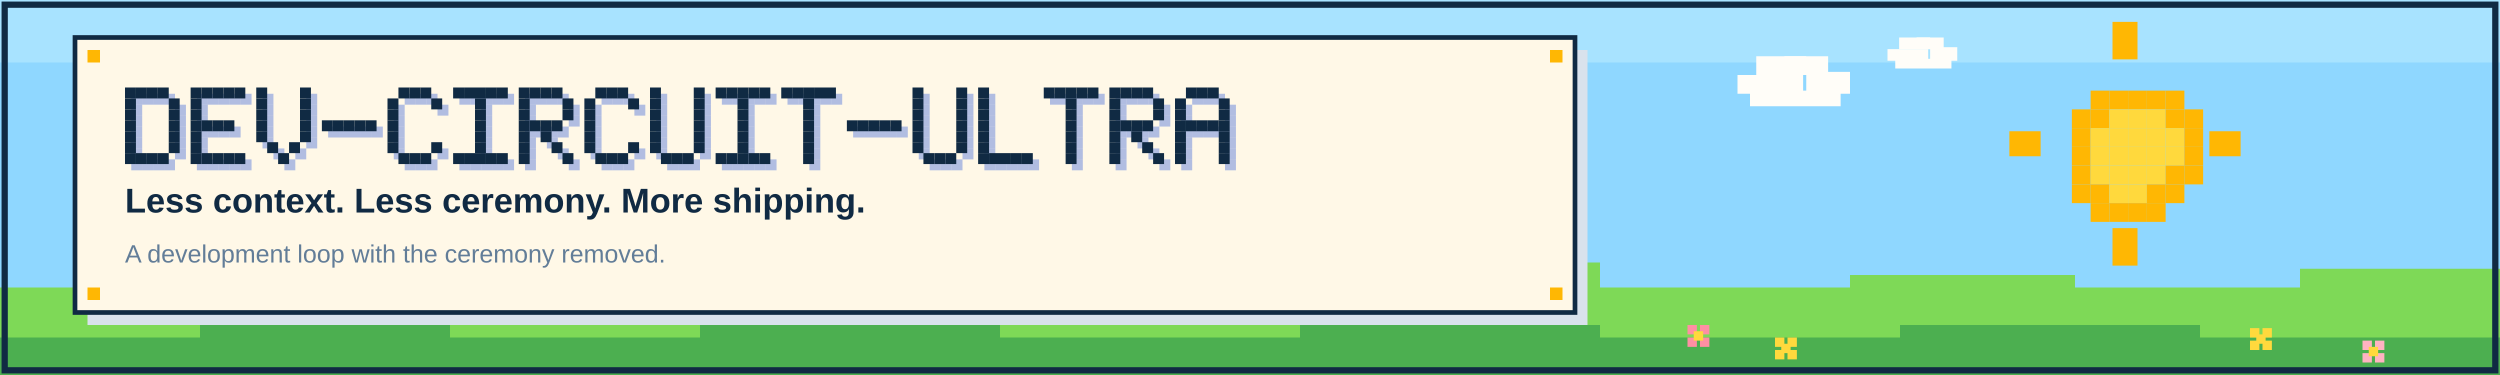
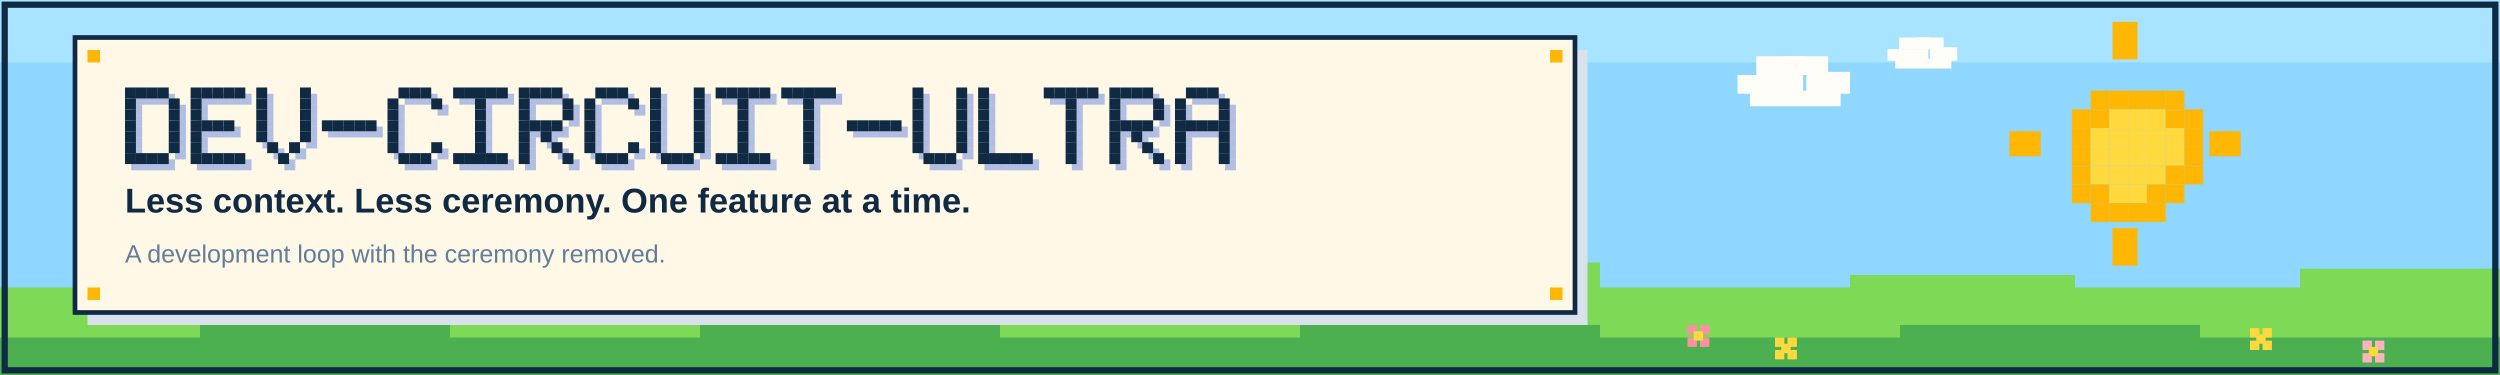
- <svg xmlns="http://www.w3.org/2000/svg" width="1600" height="240" viewBox="0 0 1600 240" role="img" aria-label="Dev-circuit-ultra — Less context. Less ceremony. More shipping.">
+ <svg xmlns="http://www.w3.org/2000/svg" width="1600" height="240" viewBox="0 0 1600 240" role="img" aria-label="Dev-circuit-ultra — Less context. Less ceremony. One feature at a time.">
  <rect x="0" y="0" width="1600" height="240" fill="#8fd7ff" />
  <rect x="0" y="0" width="1600" height="40" fill="#a8e3ff" />
  <path d="M0 184 L96 184 L96 176 L192 176 L192 184 L304 184 L304 168 L416 168 L416 184 L560 184 L560 176 L704 176 L704 184 L880 184 L880 168 L1024 168 L1024 184 L1184 184 L1184 176 L1328 176 L1328 184 L1472 184 L1472 172 L1600 172 L1600 240 L0 240 Z" fill="#7ed957" />
  <path d="M0 216 L128 216 L128 208 L288 208 L288 216 L448 216 L448 208 L640 208 L640 216 L832 216 L832 208 L1024 208 L1024 216 L1216 216 L1216 208 L1408 208 L1408 216 L1600 216 L1600 240 L0 240 Z" fill="#4caf50" />
  <rect x="1286" y="84" width="20" height="16" fill="#ffb703" />
  <rect x="1414" y="84" width="20" height="16" fill="#ffb703" />
  <rect x="1352" y="14" width="16" height="24" fill="#ffb703" />
  <rect x="1352" y="146" width="16" height="24" fill="#ffb703" />
  <rect x="1338" y="58" width="12" height="12" fill="#ffb703" />
  <rect x="1350" y="58" width="12" height="12" fill="#ffb703" />
  <rect x="1362" y="58" width="12" height="12" fill="#ffb703" />
  <rect x="1374" y="58" width="12" height="12" fill="#ffb703" />
  <rect x="1386" y="58" width="12" height="12" fill="#ffb703" />
  <rect x="1326" y="70" width="12" height="12" fill="#ffb703" />
  <rect x="1338" y="70" width="12" height="12" fill="#ffb703" />
  <rect x="1350" y="70" width="12" height="12" fill="#ffd93d" />
  <rect x="1362" y="70" width="12" height="12" fill="#ffd93d" />
  <rect x="1374" y="70" width="12" height="12" fill="#ffd93d" />
  <rect x="1386" y="70" width="12" height="12" fill="#ffb703" />
  <rect x="1398" y="70" width="12" height="12" fill="#ffb703" />
  <rect x="1326" y="82" width="12" height="12" fill="#ffb703" />
  <rect x="1338" y="82" width="12" height="12" fill="#ffd93d" />
  <rect x="1350" y="82" width="12" height="12" fill="#ffd93d" />
  <rect x="1362" y="82" width="12" height="12" fill="#ffd93d" />
  <rect x="1374" y="82" width="12" height="12" fill="#ffd93d" />
  <rect x="1386" y="82" width="12" height="12" fill="#ffd93d" />
  <rect x="1398" y="82" width="12" height="12" fill="#ffb703" />
  <rect x="1326" y="94" width="12" height="12" fill="#ffb703" />
  <rect x="1338" y="94" width="12" height="12" fill="#ffd93d" />
  <rect x="1350" y="94" width="12" height="12" fill="#ffd93d" />
  <rect x="1362" y="94" width="12" height="12" fill="#ffd93d" />
  <rect x="1374" y="94" width="12" height="12" fill="#ffd93d" />
  <rect x="1386" y="94" width="12" height="12" fill="#ffd93d" />
  <rect x="1398" y="94" width="12" height="12" fill="#ffb703" />
  <rect x="1326" y="106" width="12" height="12" fill="#ffb703" />
  <rect x="1338" y="106" width="12" height="12" fill="#ffd93d" />
  <rect x="1350" y="106" width="12" height="12" fill="#ffd93d" />
  <rect x="1362" y="106" width="12" height="12" fill="#ffd93d" />
  <rect x="1374" y="106" width="12" height="12" fill="#ffd93d" />
  <rect x="1386" y="106" width="12" height="12" fill="#ffb703" />
  <rect x="1398" y="106" width="12" height="12" fill="#ffb703" />
  <rect x="1326" y="118" width="12" height="12" fill="#ffb703" />
  <rect x="1338" y="118" width="12" height="12" fill="#ffb703" />
  <rect x="1350" y="118" width="12" height="12" fill="#ffd93d" />
  <rect x="1362" y="118" width="12" height="12" fill="#ffd93d" />
  <rect x="1374" y="118" width="12" height="12" fill="#ffb703" />
  <rect x="1386" y="118" width="12" height="12" fill="#ffb703" />
  <rect x="1338" y="130" width="12" height="12" fill="#ffb703" />
  <rect x="1350" y="130" width="12" height="12" fill="#ffb703" />
  <rect x="1362" y="130" width="12" height="12" fill="#ffb703" />
  <rect x="1374" y="130" width="12" height="12" fill="#ffb703" />
  <rect x="1112" y="48" width="42" height="12" fill="#fffdf8" />
  <rect x="1124" y="36" width="32" height="12" fill="#fffdf8" />
  <rect x="1142" y="36" width="28" height="12" fill="#fffdf8" />
  <rect x="1156" y="46" width="28" height="14" fill="#fffdf8" />
  <rect x="1120" y="58" width="58" height="10" fill="#fffdf8" />
  <rect x="1208.0" y="31.44" width="26.04" height="7.44" fill="#fffdf8" />
  <rect x="1215.44" y="24.0" width="19.84" height="7.44" fill="#fffdf8" />
  <rect x="1226.6" y="24.0" width="17.36" height="7.44" fill="#fffdf8" />
  <rect x="1235.28" y="30.2" width="17.36" height="8.68" fill="#fffdf8" />
  <rect x="1212.96" y="37.64" width="35.96" height="6.2" fill="#fffdf8" />
  <rect x="1084" y="218" width="2" height="10" fill="#4caf50" />
  <rect x="1080" y="208" width="6" height="6" fill="#ff8fa3" />
  <rect x="1088" y="208" width="6" height="6" fill="#ff8fa3" />
  <rect x="1080" y="216" width="6" height="6" fill="#ff8fa3" />
  <rect x="1088" y="216" width="6" height="6" fill="#ff8fa3" />
  <rect x="1084" y="212" width="6" height="6" fill="#ffd93d" />
  <rect x="1140" y="226" width="2" height="10" fill="#4caf50" />
  <rect x="1136" y="216" width="6" height="6" fill="#ffd93d" />
  <rect x="1144" y="216" width="6" height="6" fill="#ffd93d" />
  <rect x="1136" y="224" width="6" height="6" fill="#ffd93d" />
  <rect x="1144" y="224" width="6" height="6" fill="#ffd93d" />
  <rect x="1140" y="220" width="6" height="6" fill="#ffd93d" />
  <rect x="1444" y="220" width="2" height="10" fill="#4caf50" />
  <rect x="1440" y="210" width="6" height="6" fill="#ffd93d" />
  <rect x="1448" y="210" width="6" height="6" fill="#ffd93d" />
  <rect x="1440" y="218" width="6" height="6" fill="#ffd93d" />
  <rect x="1448" y="218" width="6" height="6" fill="#ffd93d" />
  <rect x="1444" y="214" width="6" height="6" fill="#ffd93d" />
  <rect x="1516" y="228" width="2" height="10" fill="#4caf50" />
  <rect x="1512" y="218" width="6" height="6" fill="#ffb3c1" />
  <rect x="1520" y="218" width="6" height="6" fill="#ffb3c1" />
  <rect x="1512" y="226" width="6" height="6" fill="#ffb3c1" />
  <rect x="1520" y="226" width="6" height="6" fill="#ffb3c1" />
  <rect x="1516" y="222" width="6" height="6" fill="#ffd93d" />
  <rect x="56" y="32" width="960" height="176" fill="#d9e2ec" />
  <rect x="48" y="24" width="960" height="176" fill="#fff8e7" stroke="#102a43" stroke-width="3" />
  <rect x="56" y="32" width="8" height="8" fill="#ffb703" />
  <rect x="992" y="32" width="8" height="8" fill="#ffb703" />
  <rect x="56" y="184" width="8" height="8" fill="#ffb703" />
  <rect x="992" y="184" width="8" height="8" fill="#ffb703" />
  <rect x="84" y="60" width="7" height="7" fill="#1f4fd8" opacity="0.35" />
  <rect x="91" y="60" width="7" height="7" fill="#1f4fd8" opacity="0.35" />
  <rect x="98" y="60" width="7" height="7" fill="#1f4fd8" opacity="0.35" />
  <rect x="105" y="60" width="7" height="7" fill="#1f4fd8" opacity="0.35" />
  <rect x="84" y="67" width="7" height="7" fill="#1f4fd8" opacity="0.35" />
  <rect x="112" y="67" width="7" height="7" fill="#1f4fd8" opacity="0.35" />
  <rect x="84" y="74" width="7" height="7" fill="#1f4fd8" opacity="0.35" />
  <rect x="112" y="74" width="7" height="7" fill="#1f4fd8" opacity="0.35" />
  <rect x="84" y="81" width="7" height="7" fill="#1f4fd8" opacity="0.35" />
  <rect x="112" y="81" width="7" height="7" fill="#1f4fd8" opacity="0.35" />
  <rect x="84" y="88" width="7" height="7" fill="#1f4fd8" opacity="0.35" />
  <rect x="112" y="88" width="7" height="7" fill="#1f4fd8" opacity="0.35" />
  <rect x="84" y="95" width="7" height="7" fill="#1f4fd8" opacity="0.35" />
  <rect x="112" y="95" width="7" height="7" fill="#1f4fd8" opacity="0.35" />
  <rect x="84" y="102" width="7" height="7" fill="#1f4fd8" opacity="0.35" />
  <rect x="91" y="102" width="7" height="7" fill="#1f4fd8" opacity="0.35" />
  <rect x="98" y="102" width="7" height="7" fill="#1f4fd8" opacity="0.35" />
  <rect x="105" y="102" width="7" height="7" fill="#1f4fd8" opacity="0.35" />
  <rect x="126" y="60" width="7" height="7" fill="#1f4fd8" opacity="0.35" />
  <rect x="133" y="60" width="7" height="7" fill="#1f4fd8" opacity="0.35" />
  <rect x="140" y="60" width="7" height="7" fill="#1f4fd8" opacity="0.35" />
  <rect x="147" y="60" width="7" height="7" fill="#1f4fd8" opacity="0.35" />
  <rect x="154" y="60" width="7" height="7" fill="#1f4fd8" opacity="0.35" />
  <rect x="126" y="67" width="7" height="7" fill="#1f4fd8" opacity="0.35" />
  <rect x="126" y="74" width="7" height="7" fill="#1f4fd8" opacity="0.35" />
  <rect x="126" y="81" width="7" height="7" fill="#1f4fd8" opacity="0.35" />
  <rect x="133" y="81" width="7" height="7" fill="#1f4fd8" opacity="0.35" />
  <rect x="140" y="81" width="7" height="7" fill="#1f4fd8" opacity="0.35" />
  <rect x="147" y="81" width="7" height="7" fill="#1f4fd8" opacity="0.35" />
  <rect x="126" y="88" width="7" height="7" fill="#1f4fd8" opacity="0.35" />
  <rect x="126" y="95" width="7" height="7" fill="#1f4fd8" opacity="0.35" />
  <rect x="126" y="102" width="7" height="7" fill="#1f4fd8" opacity="0.35" />
  <rect x="133" y="102" width="7" height="7" fill="#1f4fd8" opacity="0.35" />
  <rect x="140" y="102" width="7" height="7" fill="#1f4fd8" opacity="0.35" />
  <rect x="147" y="102" width="7" height="7" fill="#1f4fd8" opacity="0.35" />
  <rect x="154" y="102" width="7" height="7" fill="#1f4fd8" opacity="0.35" />
  <rect x="168" y="60" width="7" height="7" fill="#1f4fd8" opacity="0.35" />
  <rect x="196" y="60" width="7" height="7" fill="#1f4fd8" opacity="0.35" />
  <rect x="168" y="67" width="7" height="7" fill="#1f4fd8" opacity="0.35" />
  <rect x="196" y="67" width="7" height="7" fill="#1f4fd8" opacity="0.35" />
  <rect x="168" y="74" width="7" height="7" fill="#1f4fd8" opacity="0.35" />
  <rect x="196" y="74" width="7" height="7" fill="#1f4fd8" opacity="0.35" />
  <rect x="168" y="81" width="7" height="7" fill="#1f4fd8" opacity="0.35" />
  <rect x="196" y="81" width="7" height="7" fill="#1f4fd8" opacity="0.35" />
  <rect x="168" y="88" width="7" height="7" fill="#1f4fd8" opacity="0.35" />
  <rect x="196" y="88" width="7" height="7" fill="#1f4fd8" opacity="0.35" />
  <rect x="175" y="95" width="7" height="7" fill="#1f4fd8" opacity="0.35" />
  <rect x="189" y="95" width="7" height="7" fill="#1f4fd8" opacity="0.35" />
  <rect x="182" y="102" width="7" height="7" fill="#1f4fd8" opacity="0.35" />
  <rect x="210" y="81" width="7" height="7" fill="#1f4fd8" opacity="0.35" />
  <rect x="217" y="81" width="7" height="7" fill="#1f4fd8" opacity="0.35" />
  <rect x="224" y="81" width="7" height="7" fill="#1f4fd8" opacity="0.35" />
  <rect x="231" y="81" width="7" height="7" fill="#1f4fd8" opacity="0.35" />
  <rect x="238" y="81" width="7" height="7" fill="#1f4fd8" opacity="0.35" />
  <rect x="259" y="60" width="7" height="7" fill="#1f4fd8" opacity="0.35" />
  <rect x="266" y="60" width="7" height="7" fill="#1f4fd8" opacity="0.35" />
  <rect x="273" y="60" width="7" height="7" fill="#1f4fd8" opacity="0.35" />
  <rect x="252" y="67" width="7" height="7" fill="#1f4fd8" opacity="0.35" />
  <rect x="280" y="67" width="7" height="7" fill="#1f4fd8" opacity="0.35" />
  <rect x="252" y="74" width="7" height="7" fill="#1f4fd8" opacity="0.35" />
  <rect x="252" y="81" width="7" height="7" fill="#1f4fd8" opacity="0.35" />
  <rect x="252" y="88" width="7" height="7" fill="#1f4fd8" opacity="0.35" />
  <rect x="252" y="95" width="7" height="7" fill="#1f4fd8" opacity="0.35" />
  <rect x="280" y="95" width="7" height="7" fill="#1f4fd8" opacity="0.35" />
  <rect x="259" y="102" width="7" height="7" fill="#1f4fd8" opacity="0.35" />
  <rect x="266" y="102" width="7" height="7" fill="#1f4fd8" opacity="0.35" />
  <rect x="273" y="102" width="7" height="7" fill="#1f4fd8" opacity="0.35" />
  <rect x="294" y="60" width="7" height="7" fill="#1f4fd8" opacity="0.35" />
  <rect x="301" y="60" width="7" height="7" fill="#1f4fd8" opacity="0.35" />
  <rect x="308" y="60" width="7" height="7" fill="#1f4fd8" opacity="0.35" />
  <rect x="315" y="60" width="7" height="7" fill="#1f4fd8" opacity="0.35" />
  <rect x="322" y="60" width="7" height="7" fill="#1f4fd8" opacity="0.35" />
  <rect x="308" y="67" width="7" height="7" fill="#1f4fd8" opacity="0.35" />
  <rect x="308" y="74" width="7" height="7" fill="#1f4fd8" opacity="0.35" />
  <rect x="308" y="81" width="7" height="7" fill="#1f4fd8" opacity="0.35" />
  <rect x="308" y="88" width="7" height="7" fill="#1f4fd8" opacity="0.35" />
  <rect x="308" y="95" width="7" height="7" fill="#1f4fd8" opacity="0.35" />
  <rect x="294" y="102" width="7" height="7" fill="#1f4fd8" opacity="0.35" />
  <rect x="301" y="102" width="7" height="7" fill="#1f4fd8" opacity="0.35" />
  <rect x="308" y="102" width="7" height="7" fill="#1f4fd8" opacity="0.35" />
  <rect x="315" y="102" width="7" height="7" fill="#1f4fd8" opacity="0.35" />
  <rect x="322" y="102" width="7" height="7" fill="#1f4fd8" opacity="0.35" />
  <rect x="336" y="60" width="7" height="7" fill="#1f4fd8" opacity="0.35" />
  <rect x="343" y="60" width="7" height="7" fill="#1f4fd8" opacity="0.35" />
  <rect x="350" y="60" width="7" height="7" fill="#1f4fd8" opacity="0.35" />
  <rect x="357" y="60" width="7" height="7" fill="#1f4fd8" opacity="0.35" />
  <rect x="336" y="67" width="7" height="7" fill="#1f4fd8" opacity="0.35" />
  <rect x="364" y="67" width="7" height="7" fill="#1f4fd8" opacity="0.35" />
  <rect x="336" y="74" width="7" height="7" fill="#1f4fd8" opacity="0.35" />
  <rect x="364" y="74" width="7" height="7" fill="#1f4fd8" opacity="0.35" />
  <rect x="336" y="81" width="7" height="7" fill="#1f4fd8" opacity="0.35" />
  <rect x="343" y="81" width="7" height="7" fill="#1f4fd8" opacity="0.35" />
  <rect x="350" y="81" width="7" height="7" fill="#1f4fd8" opacity="0.35" />
  <rect x="357" y="81" width="7" height="7" fill="#1f4fd8" opacity="0.35" />
  <rect x="336" y="88" width="7" height="7" fill="#1f4fd8" opacity="0.35" />
  <rect x="350" y="88" width="7" height="7" fill="#1f4fd8" opacity="0.35" />
  <rect x="336" y="95" width="7" height="7" fill="#1f4fd8" opacity="0.35" />
  <rect x="357" y="95" width="7" height="7" fill="#1f4fd8" opacity="0.35" />
  <rect x="336" y="102" width="7" height="7" fill="#1f4fd8" opacity="0.35" />
  <rect x="364" y="102" width="7" height="7" fill="#1f4fd8" opacity="0.35" />
  <rect x="385" y="60" width="7" height="7" fill="#1f4fd8" opacity="0.35" />
  <rect x="392" y="60" width="7" height="7" fill="#1f4fd8" opacity="0.35" />
  <rect x="399" y="60" width="7" height="7" fill="#1f4fd8" opacity="0.35" />
  <rect x="378" y="67" width="7" height="7" fill="#1f4fd8" opacity="0.35" />
  <rect x="406" y="67" width="7" height="7" fill="#1f4fd8" opacity="0.35" />
  <rect x="378" y="74" width="7" height="7" fill="#1f4fd8" opacity="0.35" />
  <rect x="378" y="81" width="7" height="7" fill="#1f4fd8" opacity="0.35" />
  <rect x="378" y="88" width="7" height="7" fill="#1f4fd8" opacity="0.35" />
  <rect x="378" y="95" width="7" height="7" fill="#1f4fd8" opacity="0.35" />
  <rect x="406" y="95" width="7" height="7" fill="#1f4fd8" opacity="0.35" />
  <rect x="385" y="102" width="7" height="7" fill="#1f4fd8" opacity="0.35" />
  <rect x="392" y="102" width="7" height="7" fill="#1f4fd8" opacity="0.35" />
  <rect x="399" y="102" width="7" height="7" fill="#1f4fd8" opacity="0.35" />
  <rect x="420" y="60" width="7" height="7" fill="#1f4fd8" opacity="0.35" />
  <rect x="448" y="60" width="7" height="7" fill="#1f4fd8" opacity="0.35" />
  <rect x="420" y="67" width="7" height="7" fill="#1f4fd8" opacity="0.35" />
  <rect x="448" y="67" width="7" height="7" fill="#1f4fd8" opacity="0.35" />
  <rect x="420" y="74" width="7" height="7" fill="#1f4fd8" opacity="0.35" />
  <rect x="448" y="74" width="7" height="7" fill="#1f4fd8" opacity="0.35" />
  <rect x="420" y="81" width="7" height="7" fill="#1f4fd8" opacity="0.35" />
  <rect x="448" y="81" width="7" height="7" fill="#1f4fd8" opacity="0.35" />
  <rect x="420" y="88" width="7" height="7" fill="#1f4fd8" opacity="0.35" />
  <rect x="448" y="88" width="7" height="7" fill="#1f4fd8" opacity="0.35" />
  <rect x="420" y="95" width="7" height="7" fill="#1f4fd8" opacity="0.35" />
  <rect x="448" y="95" width="7" height="7" fill="#1f4fd8" opacity="0.35" />
  <rect x="427" y="102" width="7" height="7" fill="#1f4fd8" opacity="0.35" />
  <rect x="434" y="102" width="7" height="7" fill="#1f4fd8" opacity="0.35" />
  <rect x="441" y="102" width="7" height="7" fill="#1f4fd8" opacity="0.35" />
  <rect x="462" y="60" width="7" height="7" fill="#1f4fd8" opacity="0.35" />
  <rect x="469" y="60" width="7" height="7" fill="#1f4fd8" opacity="0.35" />
  <rect x="476" y="60" width="7" height="7" fill="#1f4fd8" opacity="0.35" />
  <rect x="483" y="60" width="7" height="7" fill="#1f4fd8" opacity="0.35" />
  <rect x="490" y="60" width="7" height="7" fill="#1f4fd8" opacity="0.35" />
  <rect x="476" y="67" width="7" height="7" fill="#1f4fd8" opacity="0.35" />
  <rect x="476" y="74" width="7" height="7" fill="#1f4fd8" opacity="0.35" />
  <rect x="476" y="81" width="7" height="7" fill="#1f4fd8" opacity="0.35" />
  <rect x="476" y="88" width="7" height="7" fill="#1f4fd8" opacity="0.35" />
  <rect x="476" y="95" width="7" height="7" fill="#1f4fd8" opacity="0.35" />
  <rect x="462" y="102" width="7" height="7" fill="#1f4fd8" opacity="0.35" />
  <rect x="469" y="102" width="7" height="7" fill="#1f4fd8" opacity="0.35" />
  <rect x="476" y="102" width="7" height="7" fill="#1f4fd8" opacity="0.35" />
  <rect x="483" y="102" width="7" height="7" fill="#1f4fd8" opacity="0.35" />
  <rect x="490" y="102" width="7" height="7" fill="#1f4fd8" opacity="0.35" />
  <rect x="504" y="60" width="7" height="7" fill="#1f4fd8" opacity="0.35" />
  <rect x="511" y="60" width="7" height="7" fill="#1f4fd8" opacity="0.35" />
  <rect x="518" y="60" width="7" height="7" fill="#1f4fd8" opacity="0.35" />
  <rect x="525" y="60" width="7" height="7" fill="#1f4fd8" opacity="0.35" />
  <rect x="532" y="60" width="7" height="7" fill="#1f4fd8" opacity="0.35" />
  <rect x="518" y="67" width="7" height="7" fill="#1f4fd8" opacity="0.35" />
  <rect x="518" y="74" width="7" height="7" fill="#1f4fd8" opacity="0.35" />
  <rect x="518" y="81" width="7" height="7" fill="#1f4fd8" opacity="0.35" />
  <rect x="518" y="88" width="7" height="7" fill="#1f4fd8" opacity="0.35" />
  <rect x="518" y="95" width="7" height="7" fill="#1f4fd8" opacity="0.35" />
  <rect x="518" y="102" width="7" height="7" fill="#1f4fd8" opacity="0.35" />
  <rect x="546" y="81" width="7" height="7" fill="#1f4fd8" opacity="0.35" />
  <rect x="553" y="81" width="7" height="7" fill="#1f4fd8" opacity="0.35" />
  <rect x="560" y="81" width="7" height="7" fill="#1f4fd8" opacity="0.35" />
  <rect x="567" y="81" width="7" height="7" fill="#1f4fd8" opacity="0.35" />
  <rect x="574" y="81" width="7" height="7" fill="#1f4fd8" opacity="0.35" />
  <rect x="588" y="60" width="7" height="7" fill="#1f4fd8" opacity="0.35" />
  <rect x="616" y="60" width="7" height="7" fill="#1f4fd8" opacity="0.35" />
  <rect x="588" y="67" width="7" height="7" fill="#1f4fd8" opacity="0.35" />
  <rect x="616" y="67" width="7" height="7" fill="#1f4fd8" opacity="0.35" />
  <rect x="588" y="74" width="7" height="7" fill="#1f4fd8" opacity="0.35" />
  <rect x="616" y="74" width="7" height="7" fill="#1f4fd8" opacity="0.35" />
  <rect x="588" y="81" width="7" height="7" fill="#1f4fd8" opacity="0.35" />
  <rect x="616" y="81" width="7" height="7" fill="#1f4fd8" opacity="0.35" />
  <rect x="588" y="88" width="7" height="7" fill="#1f4fd8" opacity="0.35" />
  <rect x="616" y="88" width="7" height="7" fill="#1f4fd8" opacity="0.35" />
  <rect x="588" y="95" width="7" height="7" fill="#1f4fd8" opacity="0.35" />
  <rect x="616" y="95" width="7" height="7" fill="#1f4fd8" opacity="0.35" />
  <rect x="595" y="102" width="7" height="7" fill="#1f4fd8" opacity="0.35" />
  <rect x="602" y="102" width="7" height="7" fill="#1f4fd8" opacity="0.35" />
  <rect x="609" y="102" width="7" height="7" fill="#1f4fd8" opacity="0.35" />
  <rect x="630" y="60" width="7" height="7" fill="#1f4fd8" opacity="0.35" />
  <rect x="630" y="67" width="7" height="7" fill="#1f4fd8" opacity="0.35" />
  <rect x="630" y="74" width="7" height="7" fill="#1f4fd8" opacity="0.35" />
  <rect x="630" y="81" width="7" height="7" fill="#1f4fd8" opacity="0.35" />
  <rect x="630" y="88" width="7" height="7" fill="#1f4fd8" opacity="0.35" />
  <rect x="630" y="95" width="7" height="7" fill="#1f4fd8" opacity="0.35" />
  <rect x="630" y="102" width="7" height="7" fill="#1f4fd8" opacity="0.35" />
  <rect x="637" y="102" width="7" height="7" fill="#1f4fd8" opacity="0.35" />
  <rect x="644" y="102" width="7" height="7" fill="#1f4fd8" opacity="0.35" />
  <rect x="651" y="102" width="7" height="7" fill="#1f4fd8" opacity="0.35" />
  <rect x="658" y="102" width="7" height="7" fill="#1f4fd8" opacity="0.35" />
  <rect x="672" y="60" width="7" height="7" fill="#1f4fd8" opacity="0.35" />
  <rect x="679" y="60" width="7" height="7" fill="#1f4fd8" opacity="0.35" />
  <rect x="686" y="60" width="7" height="7" fill="#1f4fd8" opacity="0.35" />
  <rect x="693" y="60" width="7" height="7" fill="#1f4fd8" opacity="0.35" />
  <rect x="700" y="60" width="7" height="7" fill="#1f4fd8" opacity="0.35" />
  <rect x="686" y="67" width="7" height="7" fill="#1f4fd8" opacity="0.35" />
  <rect x="686" y="74" width="7" height="7" fill="#1f4fd8" opacity="0.35" />
  <rect x="686" y="81" width="7" height="7" fill="#1f4fd8" opacity="0.35" />
  <rect x="686" y="88" width="7" height="7" fill="#1f4fd8" opacity="0.35" />
  <rect x="686" y="95" width="7" height="7" fill="#1f4fd8" opacity="0.35" />
  <rect x="686" y="102" width="7" height="7" fill="#1f4fd8" opacity="0.35" />
  <rect x="714" y="60" width="7" height="7" fill="#1f4fd8" opacity="0.35" />
  <rect x="721" y="60" width="7" height="7" fill="#1f4fd8" opacity="0.35" />
  <rect x="728" y="60" width="7" height="7" fill="#1f4fd8" opacity="0.35" />
  <rect x="735" y="60" width="7" height="7" fill="#1f4fd8" opacity="0.35" />
  <rect x="714" y="67" width="7" height="7" fill="#1f4fd8" opacity="0.35" />
  <rect x="742" y="67" width="7" height="7" fill="#1f4fd8" opacity="0.35" />
  <rect x="714" y="74" width="7" height="7" fill="#1f4fd8" opacity="0.35" />
  <rect x="742" y="74" width="7" height="7" fill="#1f4fd8" opacity="0.35" />
  <rect x="714" y="81" width="7" height="7" fill="#1f4fd8" opacity="0.35" />
  <rect x="721" y="81" width="7" height="7" fill="#1f4fd8" opacity="0.35" />
  <rect x="728" y="81" width="7" height="7" fill="#1f4fd8" opacity="0.35" />
  <rect x="735" y="81" width="7" height="7" fill="#1f4fd8" opacity="0.35" />
  <rect x="714" y="88" width="7" height="7" fill="#1f4fd8" opacity="0.35" />
  <rect x="728" y="88" width="7" height="7" fill="#1f4fd8" opacity="0.35" />
  <rect x="714" y="95" width="7" height="7" fill="#1f4fd8" opacity="0.35" />
  <rect x="735" y="95" width="7" height="7" fill="#1f4fd8" opacity="0.35" />
  <rect x="714" y="102" width="7" height="7" fill="#1f4fd8" opacity="0.35" />
  <rect x="742" y="102" width="7" height="7" fill="#1f4fd8" opacity="0.35" />
  <rect x="763" y="60" width="7" height="7" fill="#1f4fd8" opacity="0.35" />
  <rect x="770" y="60" width="7" height="7" fill="#1f4fd8" opacity="0.35" />
  <rect x="777" y="60" width="7" height="7" fill="#1f4fd8" opacity="0.35" />
  <rect x="756" y="67" width="7" height="7" fill="#1f4fd8" opacity="0.35" />
  <rect x="784" y="67" width="7" height="7" fill="#1f4fd8" opacity="0.35" />
  <rect x="756" y="74" width="7" height="7" fill="#1f4fd8" opacity="0.35" />
  <rect x="784" y="74" width="7" height="7" fill="#1f4fd8" opacity="0.35" />
  <rect x="756" y="81" width="7" height="7" fill="#1f4fd8" opacity="0.35" />
  <rect x="763" y="81" width="7" height="7" fill="#1f4fd8" opacity="0.35" />
  <rect x="770" y="81" width="7" height="7" fill="#1f4fd8" opacity="0.35" />
  <rect x="777" y="81" width="7" height="7" fill="#1f4fd8" opacity="0.35" />
  <rect x="784" y="81" width="7" height="7" fill="#1f4fd8" opacity="0.35" />
  <rect x="756" y="88" width="7" height="7" fill="#1f4fd8" opacity="0.35" />
  <rect x="784" y="88" width="7" height="7" fill="#1f4fd8" opacity="0.35" />
  <rect x="756" y="95" width="7" height="7" fill="#1f4fd8" opacity="0.35" />
  <rect x="784" y="95" width="7" height="7" fill="#1f4fd8" opacity="0.35" />
  <rect x="756" y="102" width="7" height="7" fill="#1f4fd8" opacity="0.35" />
  <rect x="784" y="102" width="7" height="7" fill="#1f4fd8" opacity="0.35" />
  <rect x="80" y="56" width="7" height="7" fill="#102a43" />
  <rect x="87" y="56" width="7" height="7" fill="#102a43" />
  <rect x="94" y="56" width="7" height="7" fill="#102a43" />
  <rect x="101" y="56" width="7" height="7" fill="#102a43" />
  <rect x="80" y="63" width="7" height="7" fill="#102a43" />
  <rect x="108" y="63" width="7" height="7" fill="#102a43" />
  <rect x="80" y="70" width="7" height="7" fill="#102a43" />
  <rect x="108" y="70" width="7" height="7" fill="#102a43" />
  <rect x="80" y="77" width="7" height="7" fill="#102a43" />
  <rect x="108" y="77" width="7" height="7" fill="#102a43" />
  <rect x="80" y="84" width="7" height="7" fill="#102a43" />
  <rect x="108" y="84" width="7" height="7" fill="#102a43" />
  <rect x="80" y="91" width="7" height="7" fill="#102a43" />
  <rect x="108" y="91" width="7" height="7" fill="#102a43" />
  <rect x="80" y="98" width="7" height="7" fill="#102a43" />
  <rect x="87" y="98" width="7" height="7" fill="#102a43" />
  <rect x="94" y="98" width="7" height="7" fill="#102a43" />
  <rect x="101" y="98" width="7" height="7" fill="#102a43" />
  <rect x="122" y="56" width="7" height="7" fill="#102a43" />
  <rect x="129" y="56" width="7" height="7" fill="#102a43" />
  <rect x="136" y="56" width="7" height="7" fill="#102a43" />
  <rect x="143" y="56" width="7" height="7" fill="#102a43" />
  <rect x="150" y="56" width="7" height="7" fill="#102a43" />
  <rect x="122" y="63" width="7" height="7" fill="#102a43" />
  <rect x="122" y="70" width="7" height="7" fill="#102a43" />
  <rect x="122" y="77" width="7" height="7" fill="#102a43" />
  <rect x="129" y="77" width="7" height="7" fill="#102a43" />
  <rect x="136" y="77" width="7" height="7" fill="#102a43" />
  <rect x="143" y="77" width="7" height="7" fill="#102a43" />
  <rect x="122" y="84" width="7" height="7" fill="#102a43" />
  <rect x="122" y="91" width="7" height="7" fill="#102a43" />
  <rect x="122" y="98" width="7" height="7" fill="#102a43" />
  <rect x="129" y="98" width="7" height="7" fill="#102a43" />
  <rect x="136" y="98" width="7" height="7" fill="#102a43" />
  <rect x="143" y="98" width="7" height="7" fill="#102a43" />
  <rect x="150" y="98" width="7" height="7" fill="#102a43" />
  <rect x="164" y="56" width="7" height="7" fill="#102a43" />
  <rect x="192" y="56" width="7" height="7" fill="#102a43" />
  <rect x="164" y="63" width="7" height="7" fill="#102a43" />
  <rect x="192" y="63" width="7" height="7" fill="#102a43" />
  <rect x="164" y="70" width="7" height="7" fill="#102a43" />
  <rect x="192" y="70" width="7" height="7" fill="#102a43" />
  <rect x="164" y="77" width="7" height="7" fill="#102a43" />
  <rect x="192" y="77" width="7" height="7" fill="#102a43" />
  <rect x="164" y="84" width="7" height="7" fill="#102a43" />
  <rect x="192" y="84" width="7" height="7" fill="#102a43" />
  <rect x="171" y="91" width="7" height="7" fill="#102a43" />
  <rect x="185" y="91" width="7" height="7" fill="#102a43" />
  <rect x="178" y="98" width="7" height="7" fill="#102a43" />
  <rect x="206" y="77" width="7" height="7" fill="#102a43" />
  <rect x="213" y="77" width="7" height="7" fill="#102a43" />
  <rect x="220" y="77" width="7" height="7" fill="#102a43" />
  <rect x="227" y="77" width="7" height="7" fill="#102a43" />
  <rect x="234" y="77" width="7" height="7" fill="#102a43" />
  <rect x="255" y="56" width="7" height="7" fill="#102a43" />
  <rect x="262" y="56" width="7" height="7" fill="#102a43" />
  <rect x="269" y="56" width="7" height="7" fill="#102a43" />
  <rect x="248" y="63" width="7" height="7" fill="#102a43" />
  <rect x="276" y="63" width="7" height="7" fill="#102a43" />
  <rect x="248" y="70" width="7" height="7" fill="#102a43" />
  <rect x="248" y="77" width="7" height="7" fill="#102a43" />
  <rect x="248" y="84" width="7" height="7" fill="#102a43" />
  <rect x="248" y="91" width="7" height="7" fill="#102a43" />
  <rect x="276" y="91" width="7" height="7" fill="#102a43" />
  <rect x="255" y="98" width="7" height="7" fill="#102a43" />
  <rect x="262" y="98" width="7" height="7" fill="#102a43" />
  <rect x="269" y="98" width="7" height="7" fill="#102a43" />
  <rect x="290" y="56" width="7" height="7" fill="#102a43" />
  <rect x="297" y="56" width="7" height="7" fill="#102a43" />
  <rect x="304" y="56" width="7" height="7" fill="#102a43" />
  <rect x="311" y="56" width="7" height="7" fill="#102a43" />
  <rect x="318" y="56" width="7" height="7" fill="#102a43" />
  <rect x="304" y="63" width="7" height="7" fill="#102a43" />
  <rect x="304" y="70" width="7" height="7" fill="#102a43" />
  <rect x="304" y="77" width="7" height="7" fill="#102a43" />
  <rect x="304" y="84" width="7" height="7" fill="#102a43" />
  <rect x="304" y="91" width="7" height="7" fill="#102a43" />
  <rect x="290" y="98" width="7" height="7" fill="#102a43" />
  <rect x="297" y="98" width="7" height="7" fill="#102a43" />
  <rect x="304" y="98" width="7" height="7" fill="#102a43" />
  <rect x="311" y="98" width="7" height="7" fill="#102a43" />
  <rect x="318" y="98" width="7" height="7" fill="#102a43" />
  <rect x="332" y="56" width="7" height="7" fill="#102a43" />
  <rect x="339" y="56" width="7" height="7" fill="#102a43" />
  <rect x="346" y="56" width="7" height="7" fill="#102a43" />
  <rect x="353" y="56" width="7" height="7" fill="#102a43" />
  <rect x="332" y="63" width="7" height="7" fill="#102a43" />
  <rect x="360" y="63" width="7" height="7" fill="#102a43" />
  <rect x="332" y="70" width="7" height="7" fill="#102a43" />
  <rect x="360" y="70" width="7" height="7" fill="#102a43" />
  <rect x="332" y="77" width="7" height="7" fill="#102a43" />
  <rect x="339" y="77" width="7" height="7" fill="#102a43" />
  <rect x="346" y="77" width="7" height="7" fill="#102a43" />
  <rect x="353" y="77" width="7" height="7" fill="#102a43" />
  <rect x="332" y="84" width="7" height="7" fill="#102a43" />
  <rect x="346" y="84" width="7" height="7" fill="#102a43" />
  <rect x="332" y="91" width="7" height="7" fill="#102a43" />
  <rect x="353" y="91" width="7" height="7" fill="#102a43" />
  <rect x="332" y="98" width="7" height="7" fill="#102a43" />
  <rect x="360" y="98" width="7" height="7" fill="#102a43" />
  <rect x="381" y="56" width="7" height="7" fill="#102a43" />
  <rect x="388" y="56" width="7" height="7" fill="#102a43" />
  <rect x="395" y="56" width="7" height="7" fill="#102a43" />
  <rect x="374" y="63" width="7" height="7" fill="#102a43" />
  <rect x="402" y="63" width="7" height="7" fill="#102a43" />
  <rect x="374" y="70" width="7" height="7" fill="#102a43" />
  <rect x="374" y="77" width="7" height="7" fill="#102a43" />
  <rect x="374" y="84" width="7" height="7" fill="#102a43" />
  <rect x="374" y="91" width="7" height="7" fill="#102a43" />
  <rect x="402" y="91" width="7" height="7" fill="#102a43" />
  <rect x="381" y="98" width="7" height="7" fill="#102a43" />
  <rect x="388" y="98" width="7" height="7" fill="#102a43" />
  <rect x="395" y="98" width="7" height="7" fill="#102a43" />
  <rect x="416" y="56" width="7" height="7" fill="#102a43" />
  <rect x="444" y="56" width="7" height="7" fill="#102a43" />
  <rect x="416" y="63" width="7" height="7" fill="#102a43" />
  <rect x="444" y="63" width="7" height="7" fill="#102a43" />
  <rect x="416" y="70" width="7" height="7" fill="#102a43" />
  <rect x="444" y="70" width="7" height="7" fill="#102a43" />
  <rect x="416" y="77" width="7" height="7" fill="#102a43" />
  <rect x="444" y="77" width="7" height="7" fill="#102a43" />
  <rect x="416" y="84" width="7" height="7" fill="#102a43" />
  <rect x="444" y="84" width="7" height="7" fill="#102a43" />
  <rect x="416" y="91" width="7" height="7" fill="#102a43" />
  <rect x="444" y="91" width="7" height="7" fill="#102a43" />
  <rect x="423" y="98" width="7" height="7" fill="#102a43" />
  <rect x="430" y="98" width="7" height="7" fill="#102a43" />
  <rect x="437" y="98" width="7" height="7" fill="#102a43" />
  <rect x="458" y="56" width="7" height="7" fill="#102a43" />
  <rect x="465" y="56" width="7" height="7" fill="#102a43" />
  <rect x="472" y="56" width="7" height="7" fill="#102a43" />
  <rect x="479" y="56" width="7" height="7" fill="#102a43" />
  <rect x="486" y="56" width="7" height="7" fill="#102a43" />
  <rect x="472" y="63" width="7" height="7" fill="#102a43" />
  <rect x="472" y="70" width="7" height="7" fill="#102a43" />
  <rect x="472" y="77" width="7" height="7" fill="#102a43" />
  <rect x="472" y="84" width="7" height="7" fill="#102a43" />
  <rect x="472" y="91" width="7" height="7" fill="#102a43" />
  <rect x="458" y="98" width="7" height="7" fill="#102a43" />
  <rect x="465" y="98" width="7" height="7" fill="#102a43" />
  <rect x="472" y="98" width="7" height="7" fill="#102a43" />
  <rect x="479" y="98" width="7" height="7" fill="#102a43" />
  <rect x="486" y="98" width="7" height="7" fill="#102a43" />
  <rect x="500" y="56" width="7" height="7" fill="#102a43" />
  <rect x="507" y="56" width="7" height="7" fill="#102a43" />
  <rect x="514" y="56" width="7" height="7" fill="#102a43" />
  <rect x="521" y="56" width="7" height="7" fill="#102a43" />
  <rect x="528" y="56" width="7" height="7" fill="#102a43" />
  <rect x="514" y="63" width="7" height="7" fill="#102a43" />
  <rect x="514" y="70" width="7" height="7" fill="#102a43" />
  <rect x="514" y="77" width="7" height="7" fill="#102a43" />
  <rect x="514" y="84" width="7" height="7" fill="#102a43" />
  <rect x="514" y="91" width="7" height="7" fill="#102a43" />
  <rect x="514" y="98" width="7" height="7" fill="#102a43" />
  <rect x="542" y="77" width="7" height="7" fill="#102a43" />
  <rect x="549" y="77" width="7" height="7" fill="#102a43" />
  <rect x="556" y="77" width="7" height="7" fill="#102a43" />
  <rect x="563" y="77" width="7" height="7" fill="#102a43" />
  <rect x="570" y="77" width="7" height="7" fill="#102a43" />
  <rect x="584" y="56" width="7" height="7" fill="#102a43" />
  <rect x="612" y="56" width="7" height="7" fill="#102a43" />
  <rect x="584" y="63" width="7" height="7" fill="#102a43" />
  <rect x="612" y="63" width="7" height="7" fill="#102a43" />
  <rect x="584" y="70" width="7" height="7" fill="#102a43" />
  <rect x="612" y="70" width="7" height="7" fill="#102a43" />
  <rect x="584" y="77" width="7" height="7" fill="#102a43" />
  <rect x="612" y="77" width="7" height="7" fill="#102a43" />
  <rect x="584" y="84" width="7" height="7" fill="#102a43" />
  <rect x="612" y="84" width="7" height="7" fill="#102a43" />
  <rect x="584" y="91" width="7" height="7" fill="#102a43" />
  <rect x="612" y="91" width="7" height="7" fill="#102a43" />
  <rect x="591" y="98" width="7" height="7" fill="#102a43" />
  <rect x="598" y="98" width="7" height="7" fill="#102a43" />
  <rect x="605" y="98" width="7" height="7" fill="#102a43" />
  <rect x="626" y="56" width="7" height="7" fill="#102a43" />
  <rect x="626" y="63" width="7" height="7" fill="#102a43" />
  <rect x="626" y="70" width="7" height="7" fill="#102a43" />
  <rect x="626" y="77" width="7" height="7" fill="#102a43" />
  <rect x="626" y="84" width="7" height="7" fill="#102a43" />
  <rect x="626" y="91" width="7" height="7" fill="#102a43" />
  <rect x="626" y="98" width="7" height="7" fill="#102a43" />
  <rect x="633" y="98" width="7" height="7" fill="#102a43" />
  <rect x="640" y="98" width="7" height="7" fill="#102a43" />
  <rect x="647" y="98" width="7" height="7" fill="#102a43" />
  <rect x="654" y="98" width="7" height="7" fill="#102a43" />
  <rect x="668" y="56" width="7" height="7" fill="#102a43" />
  <rect x="675" y="56" width="7" height="7" fill="#102a43" />
  <rect x="682" y="56" width="7" height="7" fill="#102a43" />
  <rect x="689" y="56" width="7" height="7" fill="#102a43" />
  <rect x="696" y="56" width="7" height="7" fill="#102a43" />
  <rect x="682" y="63" width="7" height="7" fill="#102a43" />
  <rect x="682" y="70" width="7" height="7" fill="#102a43" />
  <rect x="682" y="77" width="7" height="7" fill="#102a43" />
  <rect x="682" y="84" width="7" height="7" fill="#102a43" />
  <rect x="682" y="91" width="7" height="7" fill="#102a43" />
  <rect x="682" y="98" width="7" height="7" fill="#102a43" />
  <rect x="710" y="56" width="7" height="7" fill="#102a43" />
  <rect x="717" y="56" width="7" height="7" fill="#102a43" />
  <rect x="724" y="56" width="7" height="7" fill="#102a43" />
  <rect x="731" y="56" width="7" height="7" fill="#102a43" />
  <rect x="710" y="63" width="7" height="7" fill="#102a43" />
  <rect x="738" y="63" width="7" height="7" fill="#102a43" />
  <rect x="710" y="70" width="7" height="7" fill="#102a43" />
  <rect x="738" y="70" width="7" height="7" fill="#102a43" />
  <rect x="710" y="77" width="7" height="7" fill="#102a43" />
  <rect x="717" y="77" width="7" height="7" fill="#102a43" />
  <rect x="724" y="77" width="7" height="7" fill="#102a43" />
  <rect x="731" y="77" width="7" height="7" fill="#102a43" />
  <rect x="710" y="84" width="7" height="7" fill="#102a43" />
  <rect x="724" y="84" width="7" height="7" fill="#102a43" />
  <rect x="710" y="91" width="7" height="7" fill="#102a43" />
  <rect x="731" y="91" width="7" height="7" fill="#102a43" />
  <rect x="710" y="98" width="7" height="7" fill="#102a43" />
  <rect x="738" y="98" width="7" height="7" fill="#102a43" />
  <rect x="759" y="56" width="7" height="7" fill="#102a43" />
  <rect x="766" y="56" width="7" height="7" fill="#102a43" />
  <rect x="773" y="56" width="7" height="7" fill="#102a43" />
  <rect x="752" y="63" width="7" height="7" fill="#102a43" />
  <rect x="780" y="63" width="7" height="7" fill="#102a43" />
  <rect x="752" y="70" width="7" height="7" fill="#102a43" />
  <rect x="780" y="70" width="7" height="7" fill="#102a43" />
  <rect x="752" y="77" width="7" height="7" fill="#102a43" />
  <rect x="759" y="77" width="7" height="7" fill="#102a43" />
  <rect x="766" y="77" width="7" height="7" fill="#102a43" />
  <rect x="773" y="77" width="7" height="7" fill="#102a43" />
  <rect x="780" y="77" width="7" height="7" fill="#102a43" />
  <rect x="752" y="84" width="7" height="7" fill="#102a43" />
  <rect x="780" y="84" width="7" height="7" fill="#102a43" />
  <rect x="752" y="91" width="7" height="7" fill="#102a43" />
  <rect x="780" y="91" width="7" height="7" fill="#102a43" />
  <rect x="752" y="98" width="7" height="7" fill="#102a43" />
  <rect x="780" y="98" width="7" height="7" fill="#102a43" />
-   <text x="80" y="136" font-family="Arial,Helvetica,sans-serif" font-size="22" font-weight="700" fill="#102a43" text-anchor="start">Less context. Less ceremony. More shipping.</text>
+   <text x="80" y="136" font-family="Arial,Helvetica,sans-serif" font-size="22" font-weight="700" fill="#102a43" text-anchor="start">Less context. Less ceremony. One feature at a time.</text>
  <text x="80" y="168" font-family="Arial,Helvetica,sans-serif" font-size="16" font-weight="400" fill="#627d98" text-anchor="start">A development loop with the ceremony removed.</text>
  <rect x="3" y="3" width="1594" height="234" fill="none" stroke="#102a43" stroke-width="4" />
</svg>
